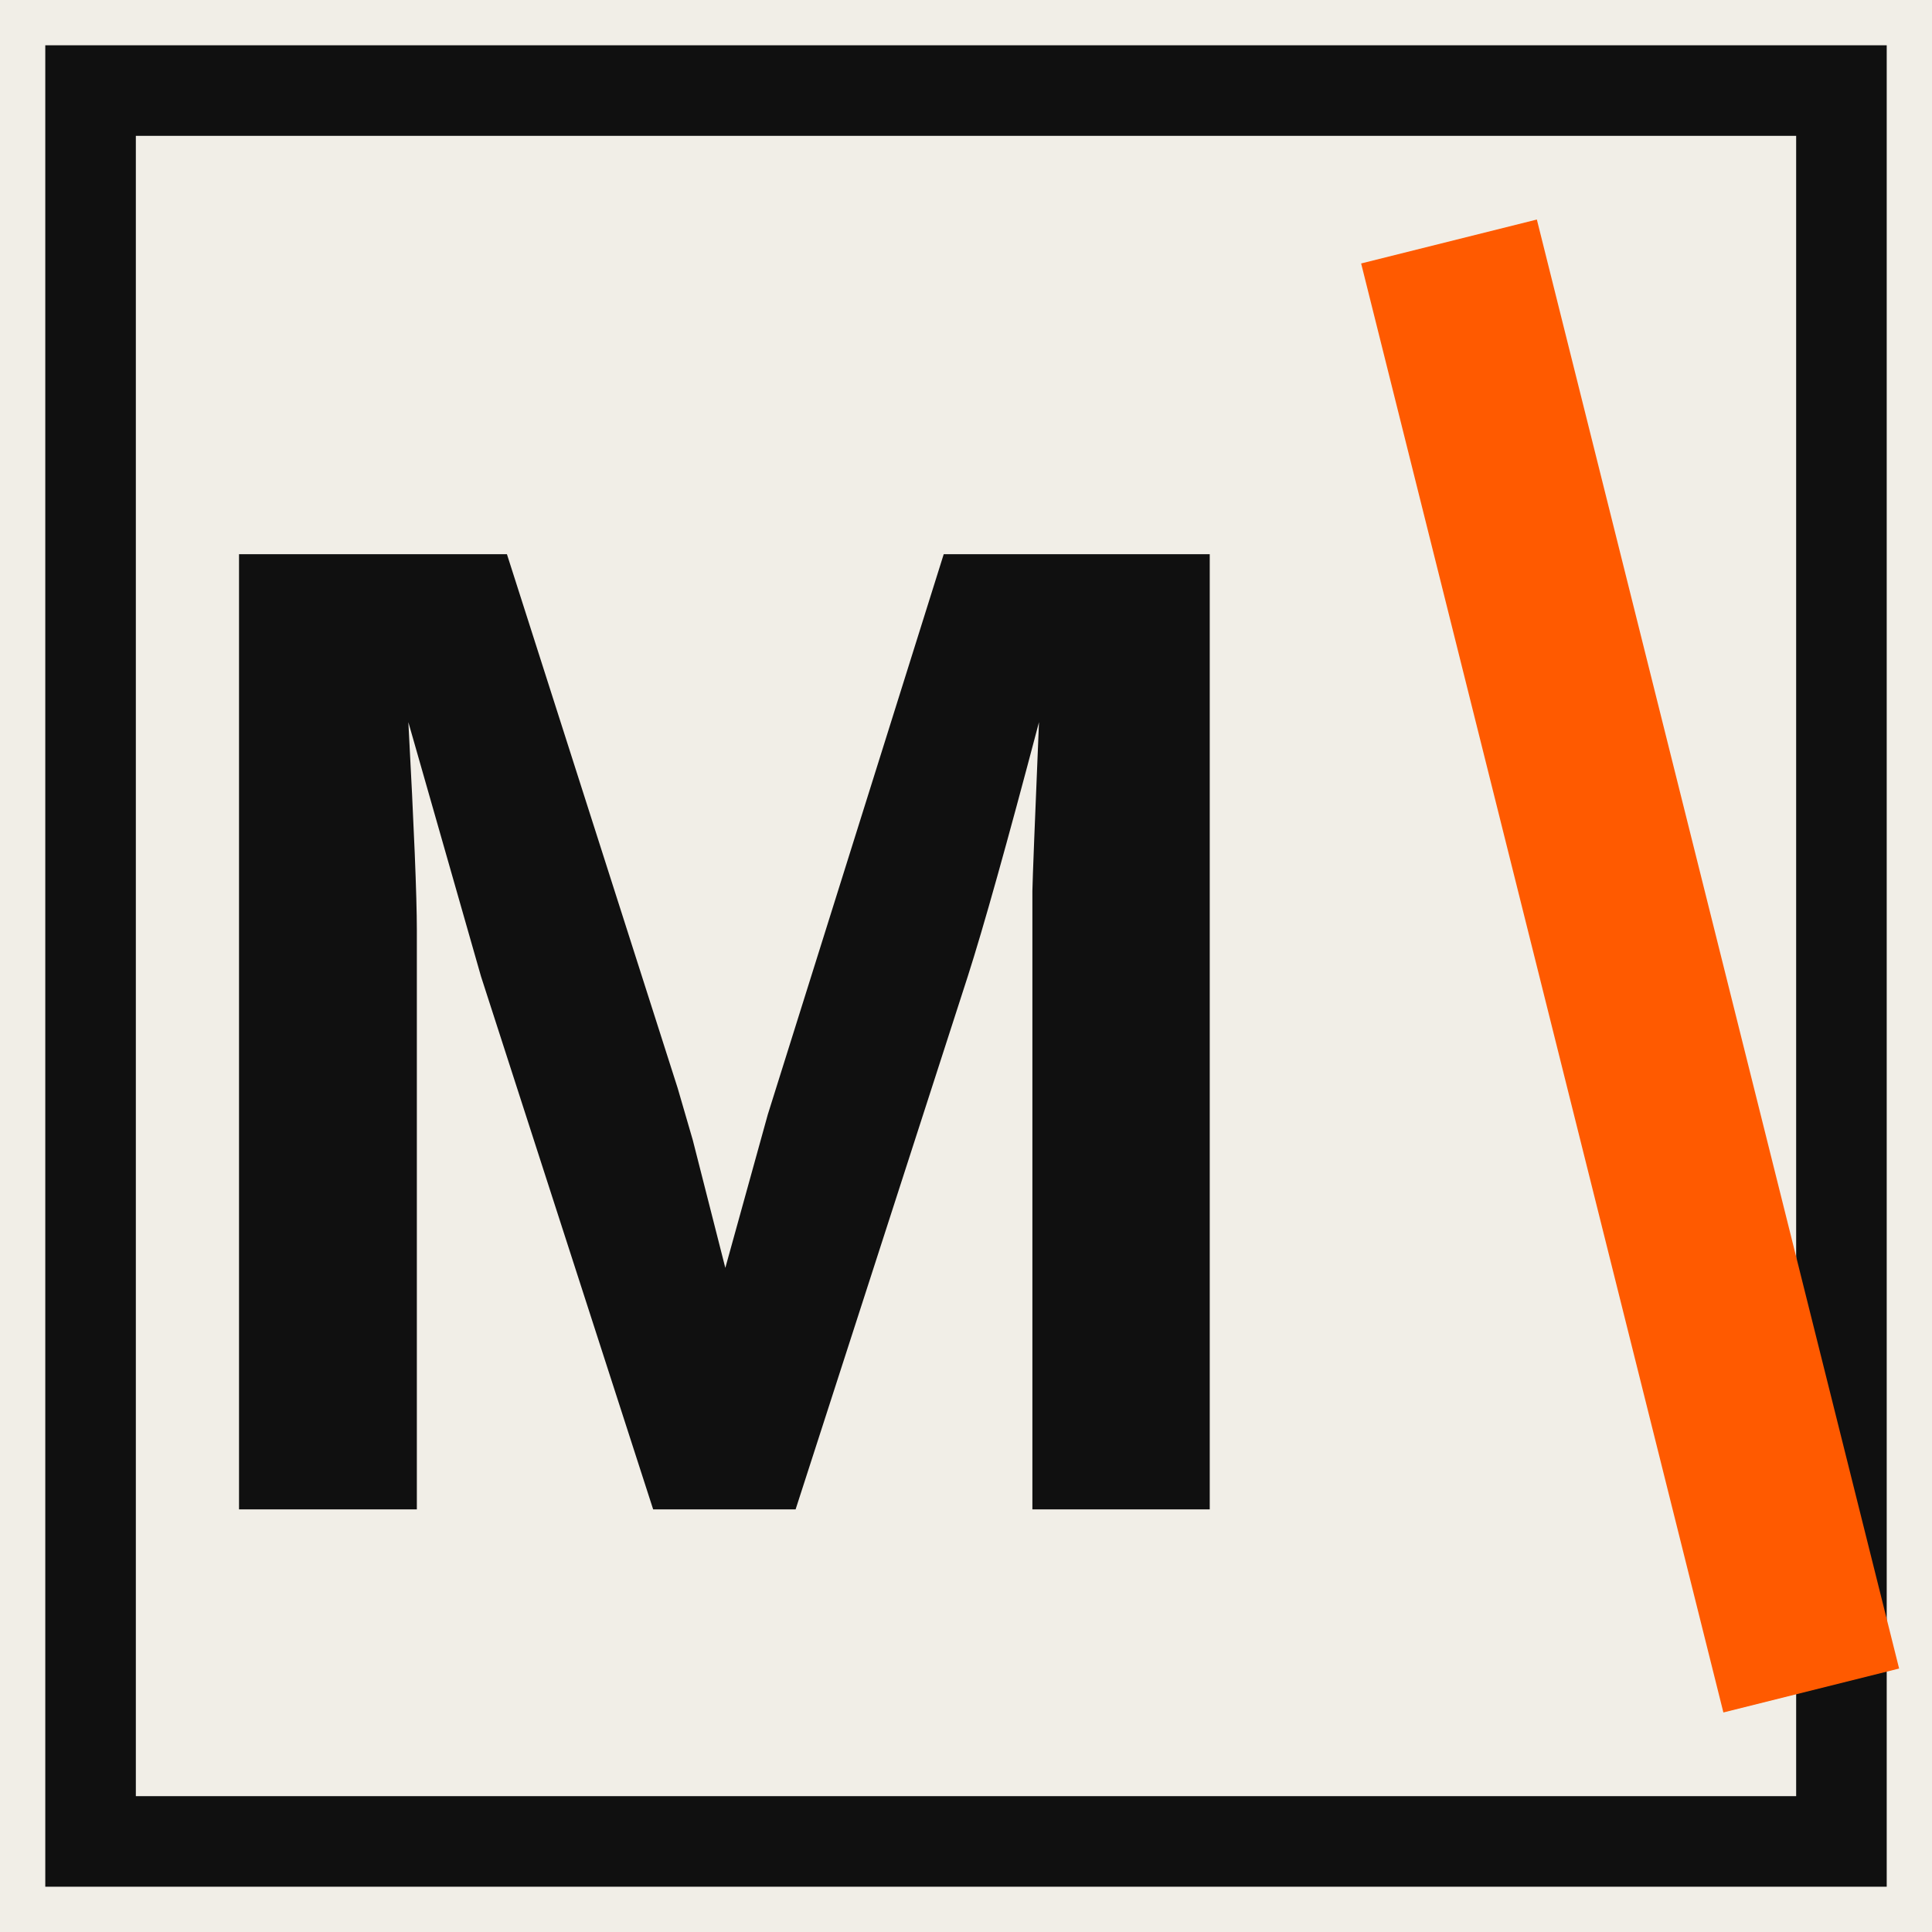
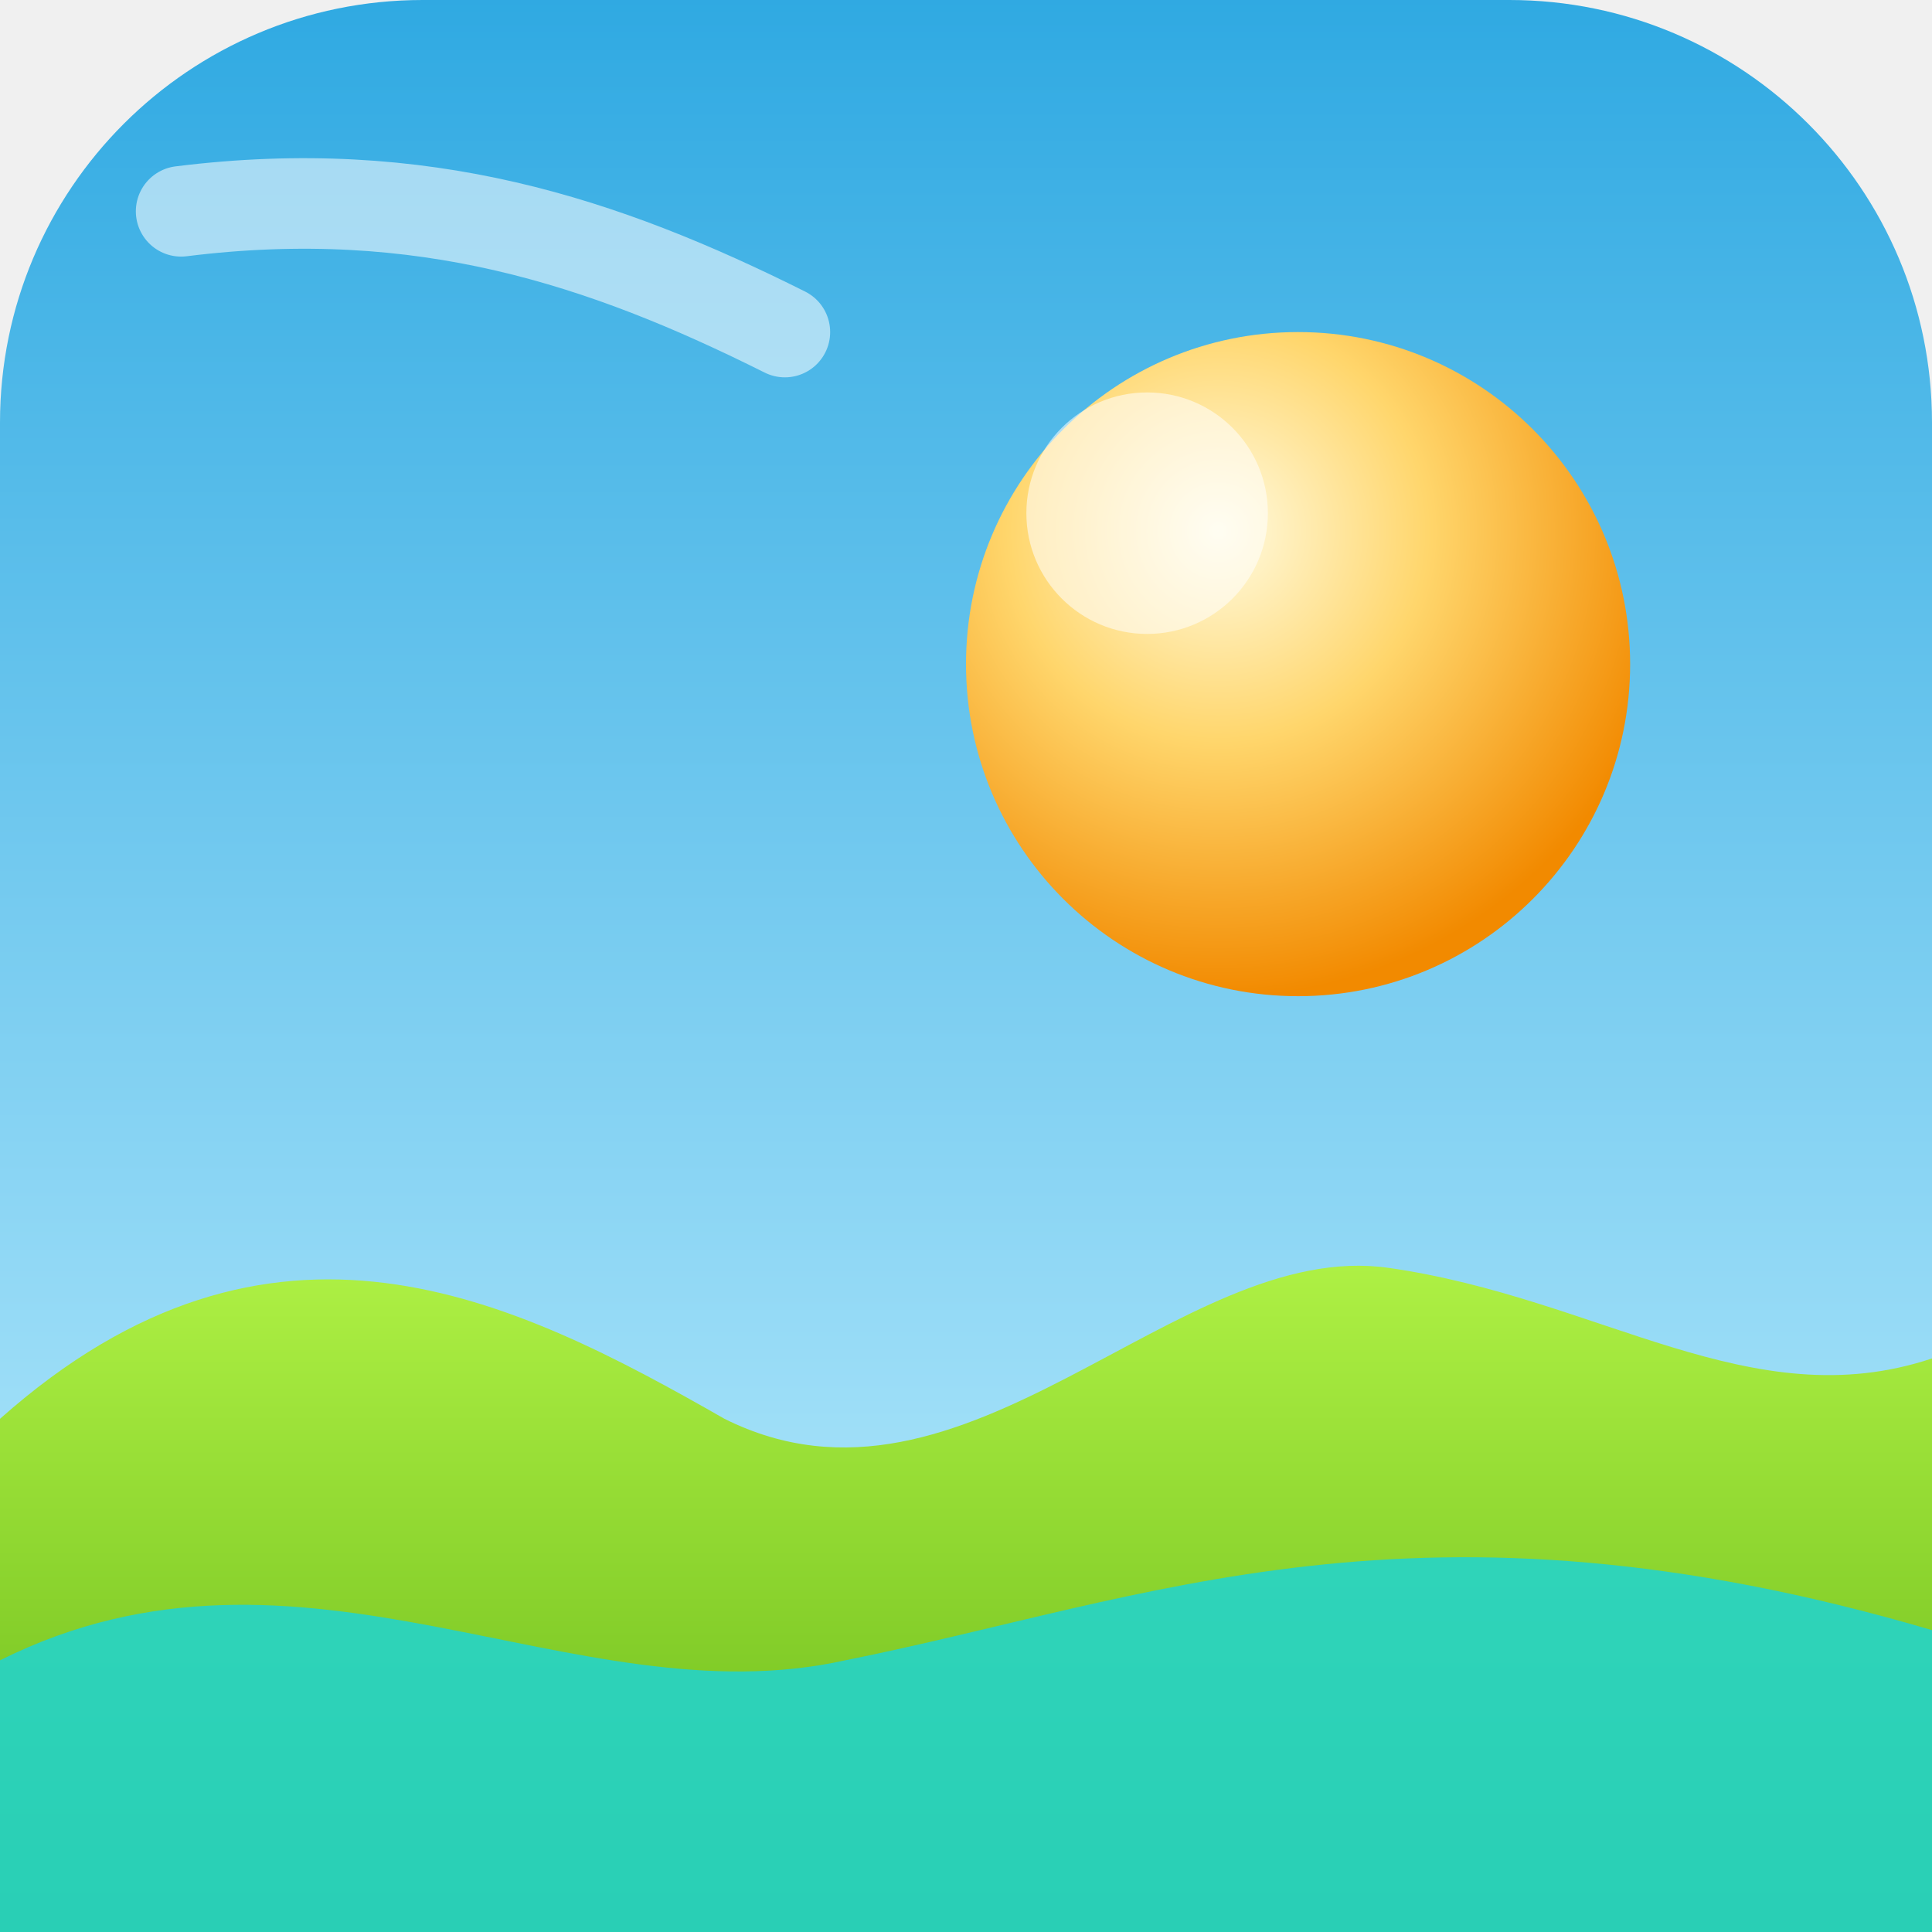
- <svg xmlns="http://www.w3.org/2000/svg" viewBox="0 0 64 64">
-   <rect width="64" height="64" fill="#f1eee7" />
-   <rect x="3" y="3" width="58" height="58" fill="none" stroke="#101010" stroke-width="3" />
-   <text x="24" y="50" text-anchor="middle" font-family="Arial, Helvetica, sans-serif" font-size="46" font-weight="900" fill="#101010">M</text>
-   <path d="M48 8 L60 56" stroke="#ff5a00" stroke-width="6" />
+ <svg xmlns="http://www.w3.org/2000/svg" viewBox="0 0 64 64" role="img" aria-label="SUNSHINE">
+   <defs>
+     <linearGradient id="sky" x1="0" y1="0" x2="0" y2="1">
+       <stop offset="0" stop-color="#2fa9e2" />
+       <stop offset="1" stop-color="#c5f1ff" />
+     </linearGradient>
+     <radialGradient id="sun" cx="38%" cy="30%" r="70%">
+       <stop offset="0" stop-color="#fffbe2" />
+       <stop offset=".45" stop-color="#ffd66c" />
+       <stop offset="1" stop-color="#f28a00" />
+     </radialGradient>
+     <linearGradient id="hill" x1="0" y1="0" x2="0" y2="1">
+       <stop offset="0" stop-color="#aef044" />
+       <stop offset="1" stop-color="#65b516" />
+     </linearGradient>
+   </defs>
+   <rect width="64" height="64" rx="14" fill="url(#sky)" />
+   <circle cx="43" cy="22" r="11" fill="url(#sun)" />
+   <circle cx="38" cy="17" r="4" fill="#fff" opacity=".55" />
+   <path d="M0 47c9-8 17-4 24 0 8 4 15-6 22-5 7 1 12 5 18 3v19H0Z" fill="url(#hill)" />
+   <path d="M0 55c10-5 19 2 28 0 10-2 19-6 36-1v10H0Z" fill="#1ed3d1" opacity=".85" />
+   <path d="M6 7c8-1 14 1 20 4" stroke="#fff" stroke-width="3" stroke-linecap="round" opacity=".55" fill="none" />
</svg>
